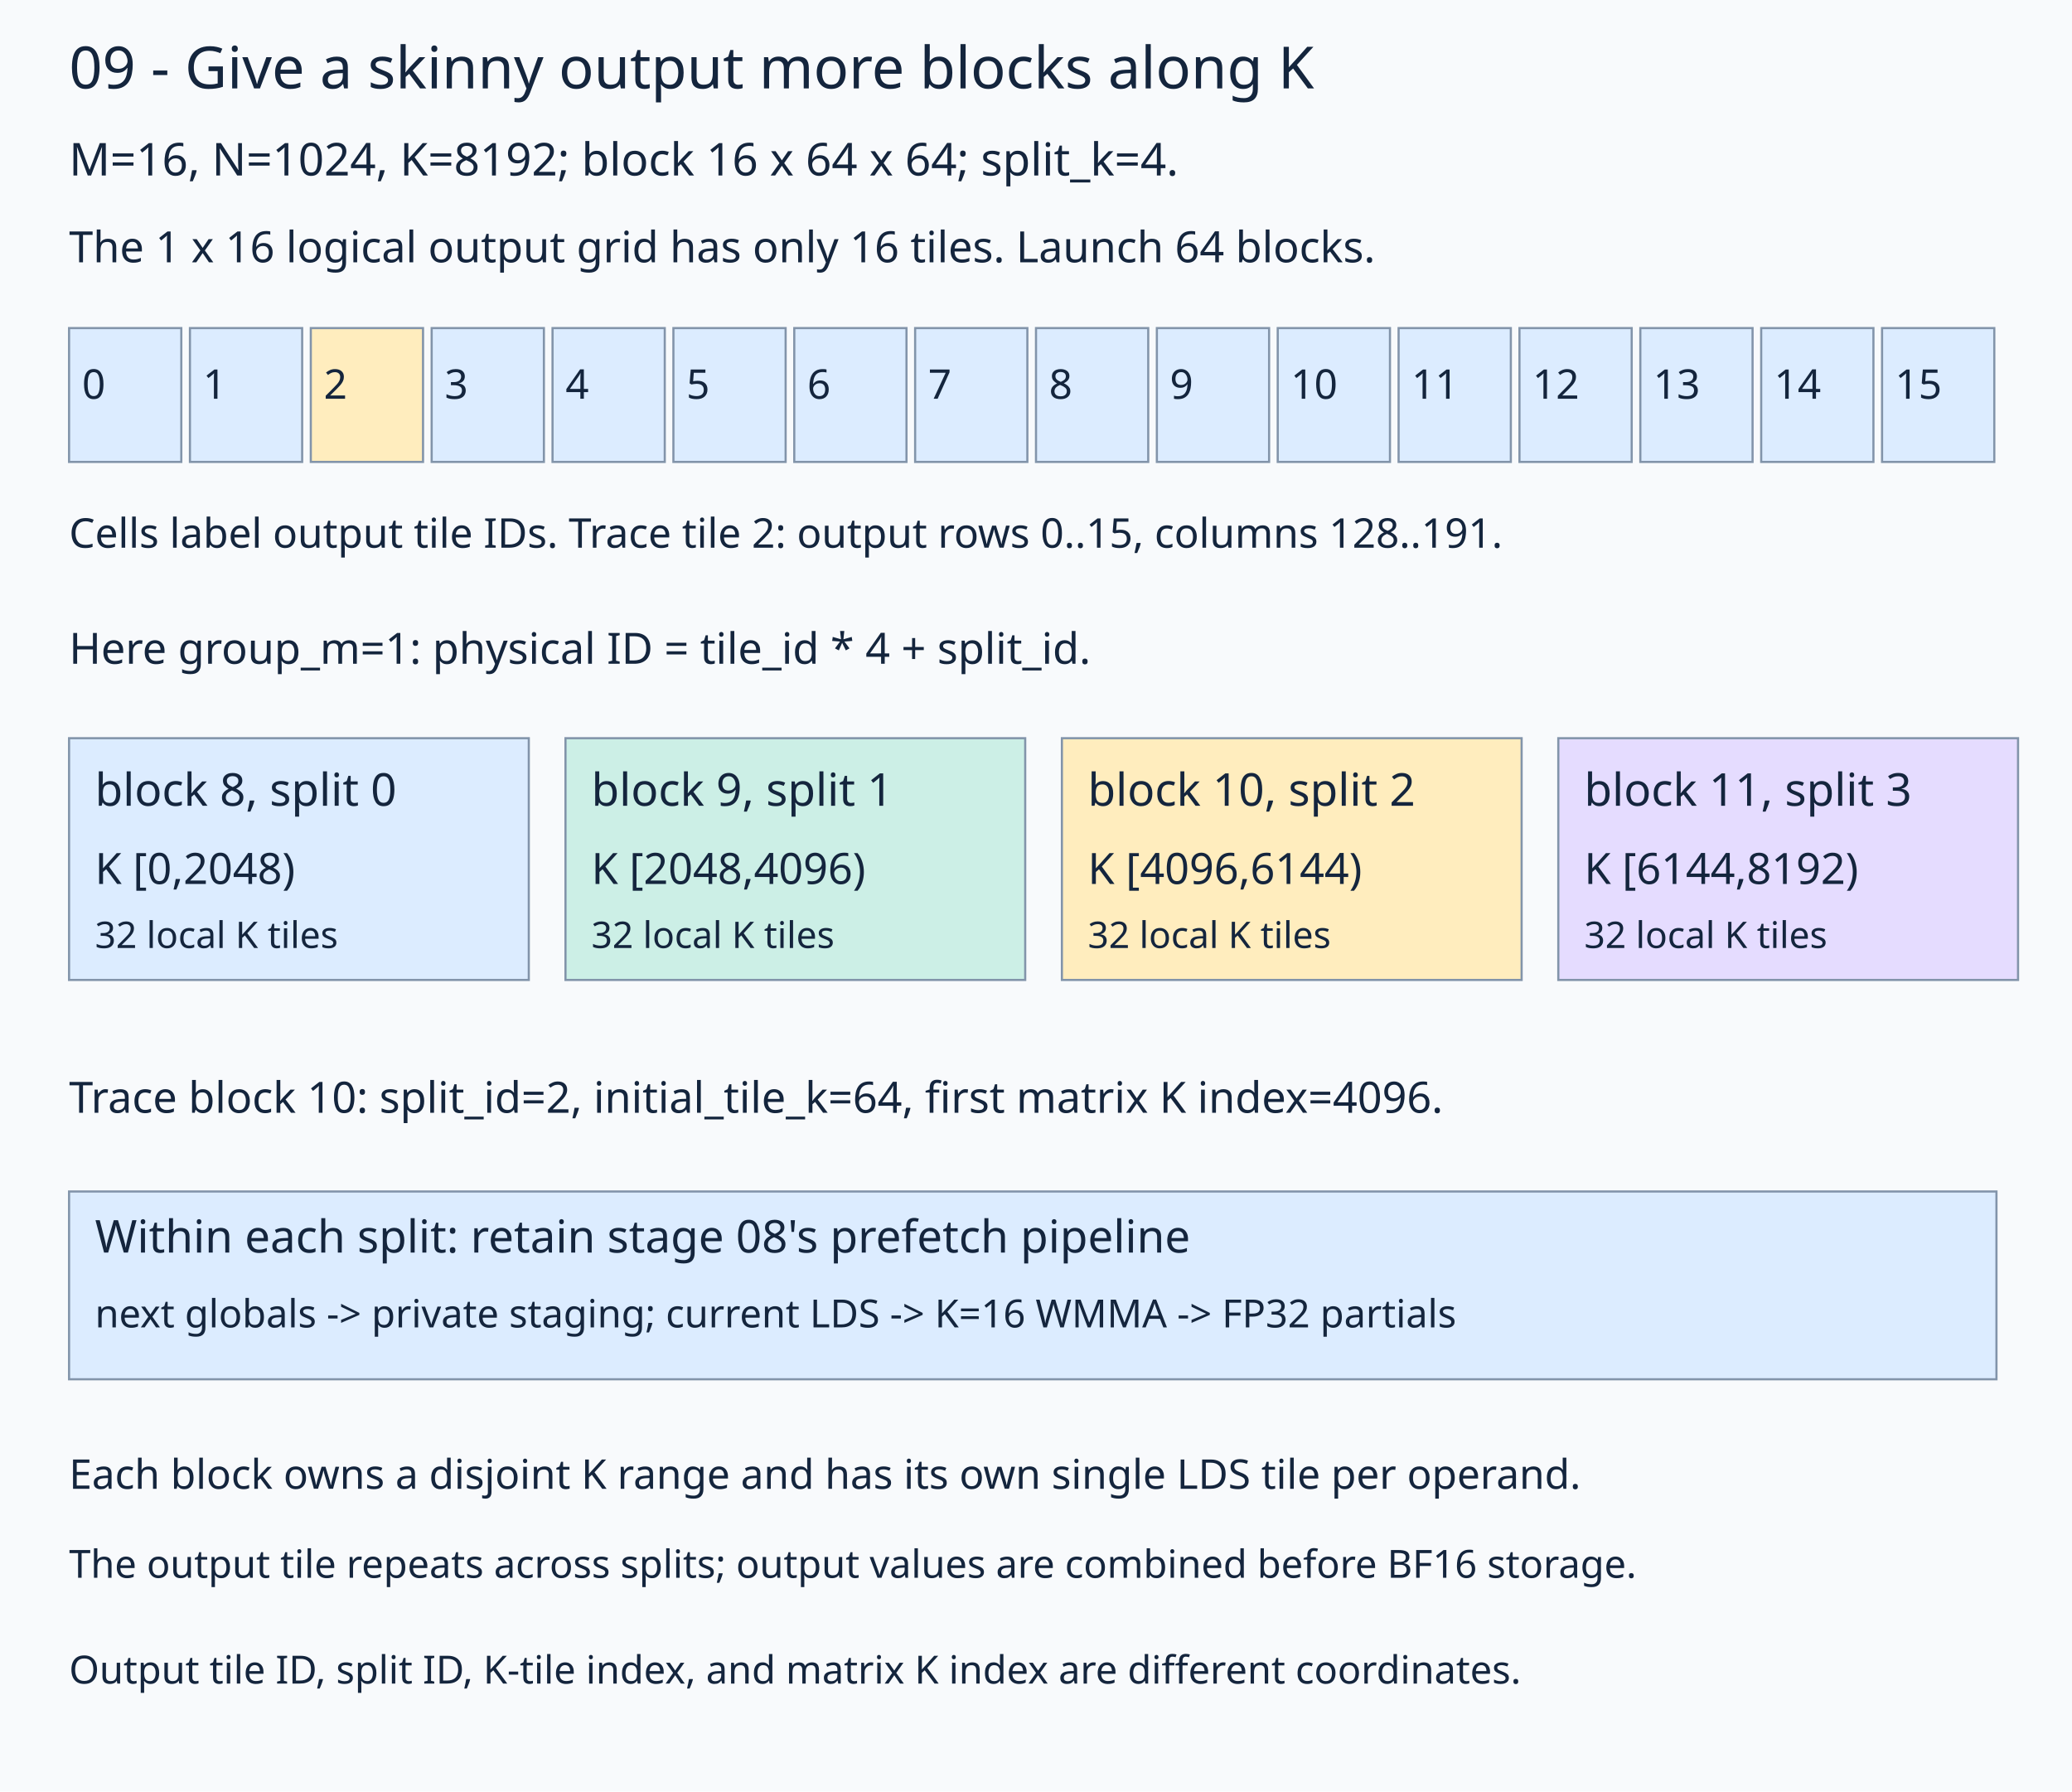
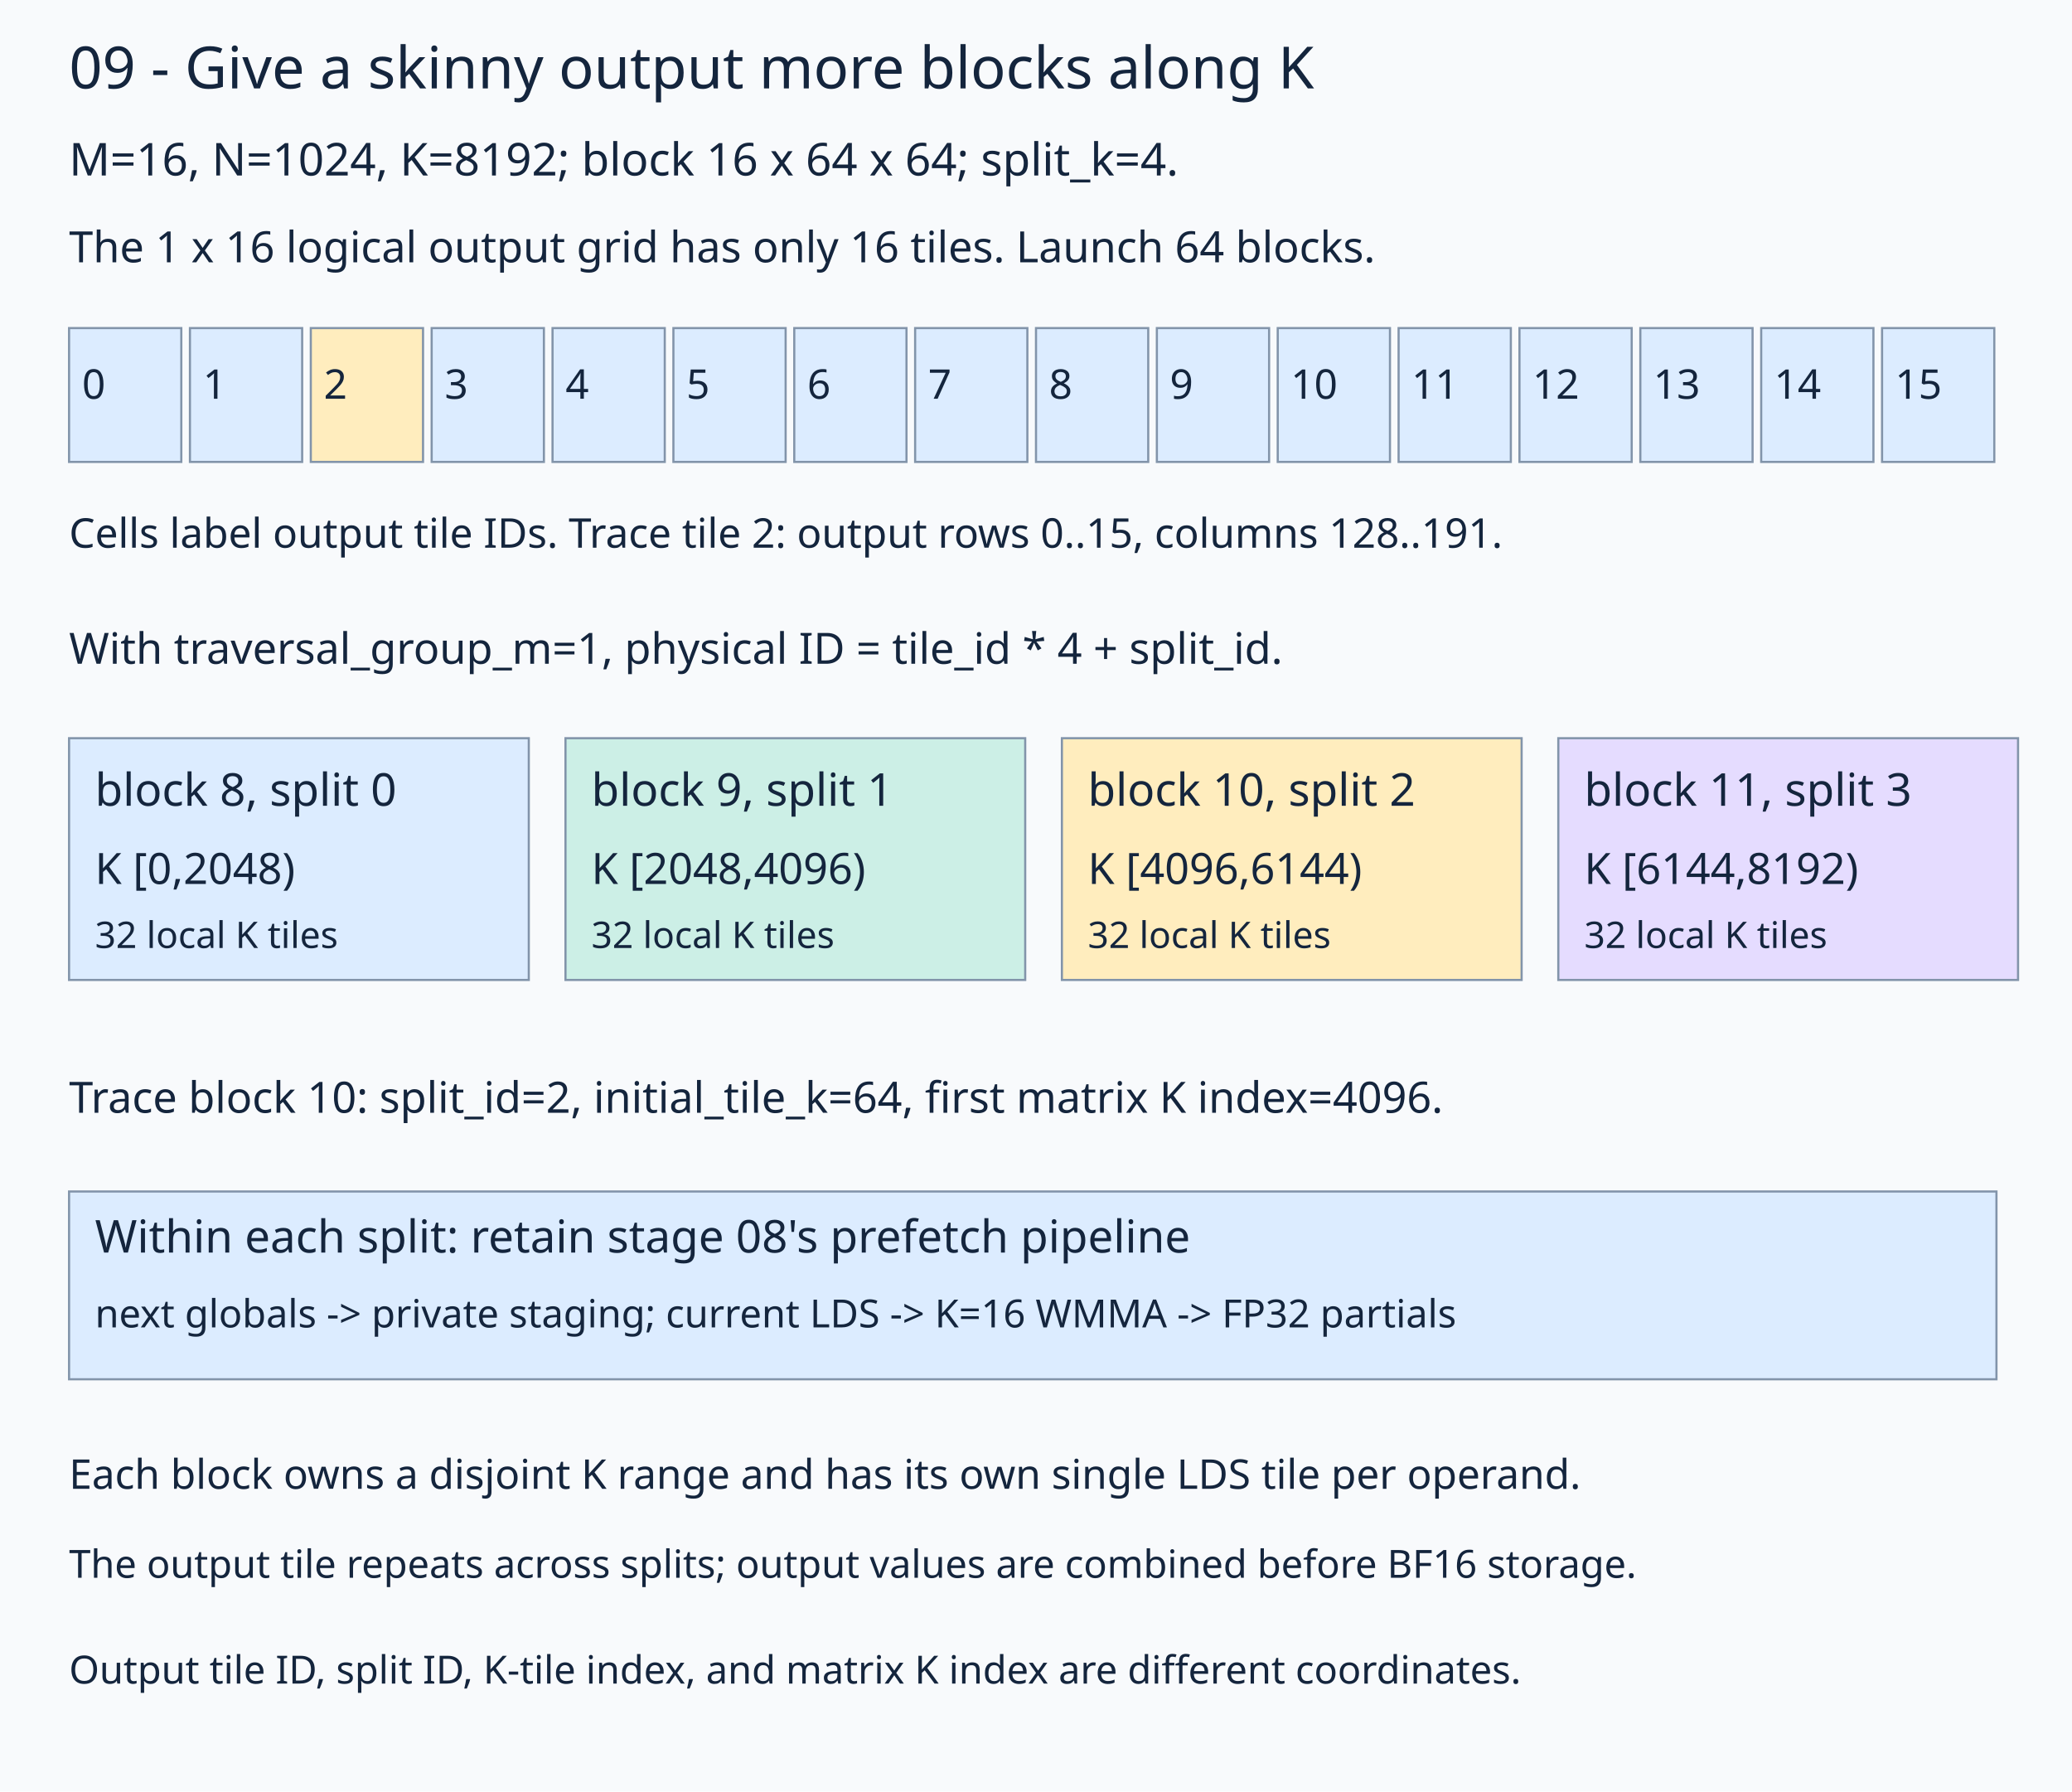
<svg xmlns="http://www.w3.org/2000/svg" width="960" height="830" viewBox="0 0 960 830" role="img" aria-labelledby="title desc">
  <rect width="100%" height="100%" fill="#f8fafc" />
  <text x="32" y="20" dominant-baseline="text-before-edge" font-family="Noto Sans, sans-serif" font-size="27" fill="#14253d">09 - Give a skinny output more blocks along K</text>
  <text x="32" y="65" dominant-baseline="text-before-edge" font-family="Noto Sans, sans-serif" font-size="21" fill="#14253d">M=16, N=1024, K=8192; block 16 x 64 x 64; split_k=4.</text>
  <text x="32" y="106" dominant-baseline="text-before-edge" font-family="Noto Sans, sans-serif" font-size="20" fill="#14253d">The 1 x 16 logical output grid has only 16 tiles. Launch 64 blocks.</text>
  <rect x="32" y="152" width="52" height="62" fill="#dcecff" stroke="#8294aa" />
  <text x="38" y="170" dominant-baseline="text-before-edge" font-family="Noto Sans, sans-serif" font-size="19" fill="#14253d">0</text>
  <rect x="88" y="152" width="52" height="62" fill="#dcecff" stroke="#8294aa" />
  <text x="94" y="170" dominant-baseline="text-before-edge" font-family="Noto Sans, sans-serif" font-size="19" fill="#14253d">1</text>
  <rect x="144" y="152" width="52" height="62" fill="#ffedbe" stroke="#8294aa" />
  <text x="150" y="170" dominant-baseline="text-before-edge" font-family="Noto Sans, sans-serif" font-size="19" fill="#14253d">2</text>
  <rect x="200" y="152" width="52" height="62" fill="#dcecff" stroke="#8294aa" />
  <text x="206" y="170" dominant-baseline="text-before-edge" font-family="Noto Sans, sans-serif" font-size="19" fill="#14253d">3</text>
  <rect x="256" y="152" width="52" height="62" fill="#dcecff" stroke="#8294aa" />
  <text x="262" y="170" dominant-baseline="text-before-edge" font-family="Noto Sans, sans-serif" font-size="19" fill="#14253d">4</text>
  <rect x="312" y="152" width="52" height="62" fill="#dcecff" stroke="#8294aa" />
  <text x="318" y="170" dominant-baseline="text-before-edge" font-family="Noto Sans, sans-serif" font-size="19" fill="#14253d">5</text>
  <rect x="368" y="152" width="52" height="62" fill="#dcecff" stroke="#8294aa" />
  <text x="374" y="170" dominant-baseline="text-before-edge" font-family="Noto Sans, sans-serif" font-size="19" fill="#14253d">6</text>
  <rect x="424" y="152" width="52" height="62" fill="#dcecff" stroke="#8294aa" />
  <text x="430" y="170" dominant-baseline="text-before-edge" font-family="Noto Sans, sans-serif" font-size="19" fill="#14253d">7</text>
  <rect x="480" y="152" width="52" height="62" fill="#dcecff" stroke="#8294aa" />
  <text x="486" y="170" dominant-baseline="text-before-edge" font-family="Noto Sans, sans-serif" font-size="19" fill="#14253d">8</text>
  <rect x="536" y="152" width="52" height="62" fill="#dcecff" stroke="#8294aa" />
  <text x="542" y="170" dominant-baseline="text-before-edge" font-family="Noto Sans, sans-serif" font-size="19" fill="#14253d">9</text>
  <rect x="592" y="152" width="52" height="62" fill="#dcecff" stroke="#8294aa" />
  <text x="598" y="170" dominant-baseline="text-before-edge" font-family="Noto Sans, sans-serif" font-size="19" fill="#14253d">10</text>
  <rect x="648" y="152" width="52" height="62" fill="#dcecff" stroke="#8294aa" />
  <text x="654" y="170" dominant-baseline="text-before-edge" font-family="Noto Sans, sans-serif" font-size="19" fill="#14253d">11</text>
  <rect x="704" y="152" width="52" height="62" fill="#dcecff" stroke="#8294aa" />
  <text x="710" y="170" dominant-baseline="text-before-edge" font-family="Noto Sans, sans-serif" font-size="19" fill="#14253d">12</text>
  <rect x="760" y="152" width="52" height="62" fill="#dcecff" stroke="#8294aa" />
  <text x="766" y="170" dominant-baseline="text-before-edge" font-family="Noto Sans, sans-serif" font-size="19" fill="#14253d">13</text>
  <rect x="816" y="152" width="52" height="62" fill="#dcecff" stroke="#8294aa" />
  <text x="822" y="170" dominant-baseline="text-before-edge" font-family="Noto Sans, sans-serif" font-size="19" fill="#14253d">14</text>
  <rect x="872" y="152" width="52" height="62" fill="#dcecff" stroke="#8294aa" />
  <text x="878" y="170" dominant-baseline="text-before-edge" font-family="Noto Sans, sans-serif" font-size="19" fill="#14253d">15</text>
  <text x="32" y="239" dominant-baseline="text-before-edge" font-family="Noto Sans, sans-serif" font-size="19" fill="#14253d">Cells label output tile IDs. Trace tile 2: output rows 0..15, columns 128..191.</text>
-   <text x="32" y="292" dominant-baseline="text-before-edge" font-family="Noto Sans, sans-serif" font-size="20" fill="#14253d">Here group_m=1: physical ID = tile_id * 4 + split_id.</text>
+   <text x="32" y="292" dominant-baseline="text-before-edge" font-family="Noto Sans, sans-serif" font-size="20" fill="#14253d">With traversal_group_m=1, physical ID = tile_id * 4 + split_id.</text>
  <rect x="32" y="342" width="213" height="112" fill="#dcecff" stroke="#8294aa" />
  <text x="44" y="357" dominant-baseline="text-before-edge" font-family="Noto Sans, sans-serif" font-size="21" fill="#14253d">block 8, split 0</text>
  <text x="44" y="394" dominant-baseline="text-before-edge" font-family="Noto Sans, sans-serif" font-size="20" fill="#14253d">K [0,2048)</text>
  <text x="44" y="426" dominant-baseline="text-before-edge" font-family="Noto Sans, sans-serif" font-size="17" fill="#14253d">32 local K tiles</text>
  <rect x="262" y="342" width="213" height="112" fill="#ccefe6" stroke="#8294aa" />
  <text x="274" y="357" dominant-baseline="text-before-edge" font-family="Noto Sans, sans-serif" font-size="21" fill="#14253d">block 9, split 1</text>
  <text x="274" y="394" dominant-baseline="text-before-edge" font-family="Noto Sans, sans-serif" font-size="20" fill="#14253d">K [2048,4096)</text>
  <text x="274" y="426" dominant-baseline="text-before-edge" font-family="Noto Sans, sans-serif" font-size="17" fill="#14253d">32 local K tiles</text>
  <rect x="492" y="342" width="213" height="112" fill="#ffedbe" stroke="#8294aa" />
  <text x="504" y="357" dominant-baseline="text-before-edge" font-family="Noto Sans, sans-serif" font-size="21" fill="#14253d">block 10, split 2</text>
  <text x="504" y="394" dominant-baseline="text-before-edge" font-family="Noto Sans, sans-serif" font-size="20" fill="#14253d">K [4096,6144)</text>
  <text x="504" y="426" dominant-baseline="text-before-edge" font-family="Noto Sans, sans-serif" font-size="17" fill="#14253d">32 local K tiles</text>
  <rect x="722" y="342" width="213" height="112" fill="#e5dcff" stroke="#8294aa" />
  <text x="734" y="357" dominant-baseline="text-before-edge" font-family="Noto Sans, sans-serif" font-size="21" fill="#14253d">block 11, split 3</text>
  <text x="734" y="394" dominant-baseline="text-before-edge" font-family="Noto Sans, sans-serif" font-size="20" fill="#14253d">K [6144,8192)</text>
  <text x="734" y="426" dominant-baseline="text-before-edge" font-family="Noto Sans, sans-serif" font-size="17" fill="#14253d">32 local K tiles</text>
  <text x="32" y="500" dominant-baseline="text-before-edge" font-family="Noto Sans, sans-serif" font-size="20" fill="#14253d">Trace block 10: split_id=2, initial_tile_k=64, first matrix K index=4096.</text>
  <rect x="32" y="552" width="893" height="87" fill="#dcecff" stroke="#8294aa" />
  <text x="44" y="564" dominant-baseline="text-before-edge" font-family="Noto Sans, sans-serif" font-size="21" fill="#14253d">Within each split: retain stage 08's prefetch pipeline</text>
  <text x="44" y="601" dominant-baseline="text-before-edge" font-family="Noto Sans, sans-serif" font-size="18" fill="#14253d">next globals -&gt; private staging; current LDS -&gt; K=16 WMMA -&gt; FP32 partials</text>
  <text x="32" y="675" dominant-baseline="text-before-edge" font-family="Noto Sans, sans-serif" font-size="19" fill="#14253d">Each block owns a disjoint K range and has its own single LDS tile per operand.</text>
  <text x="32" y="717" dominant-baseline="text-before-edge" font-family="Noto Sans, sans-serif" font-size="18" fill="#14253d">The output tile repeats across splits; output values are combined before BF16 storage.</text>
  <text x="32" y="766" dominant-baseline="text-before-edge" font-family="Noto Sans, sans-serif" font-size="18" fill="#14253d">Output tile ID, split ID, K-tile index, and matrix K index are different coordinates.</text>
</svg>
